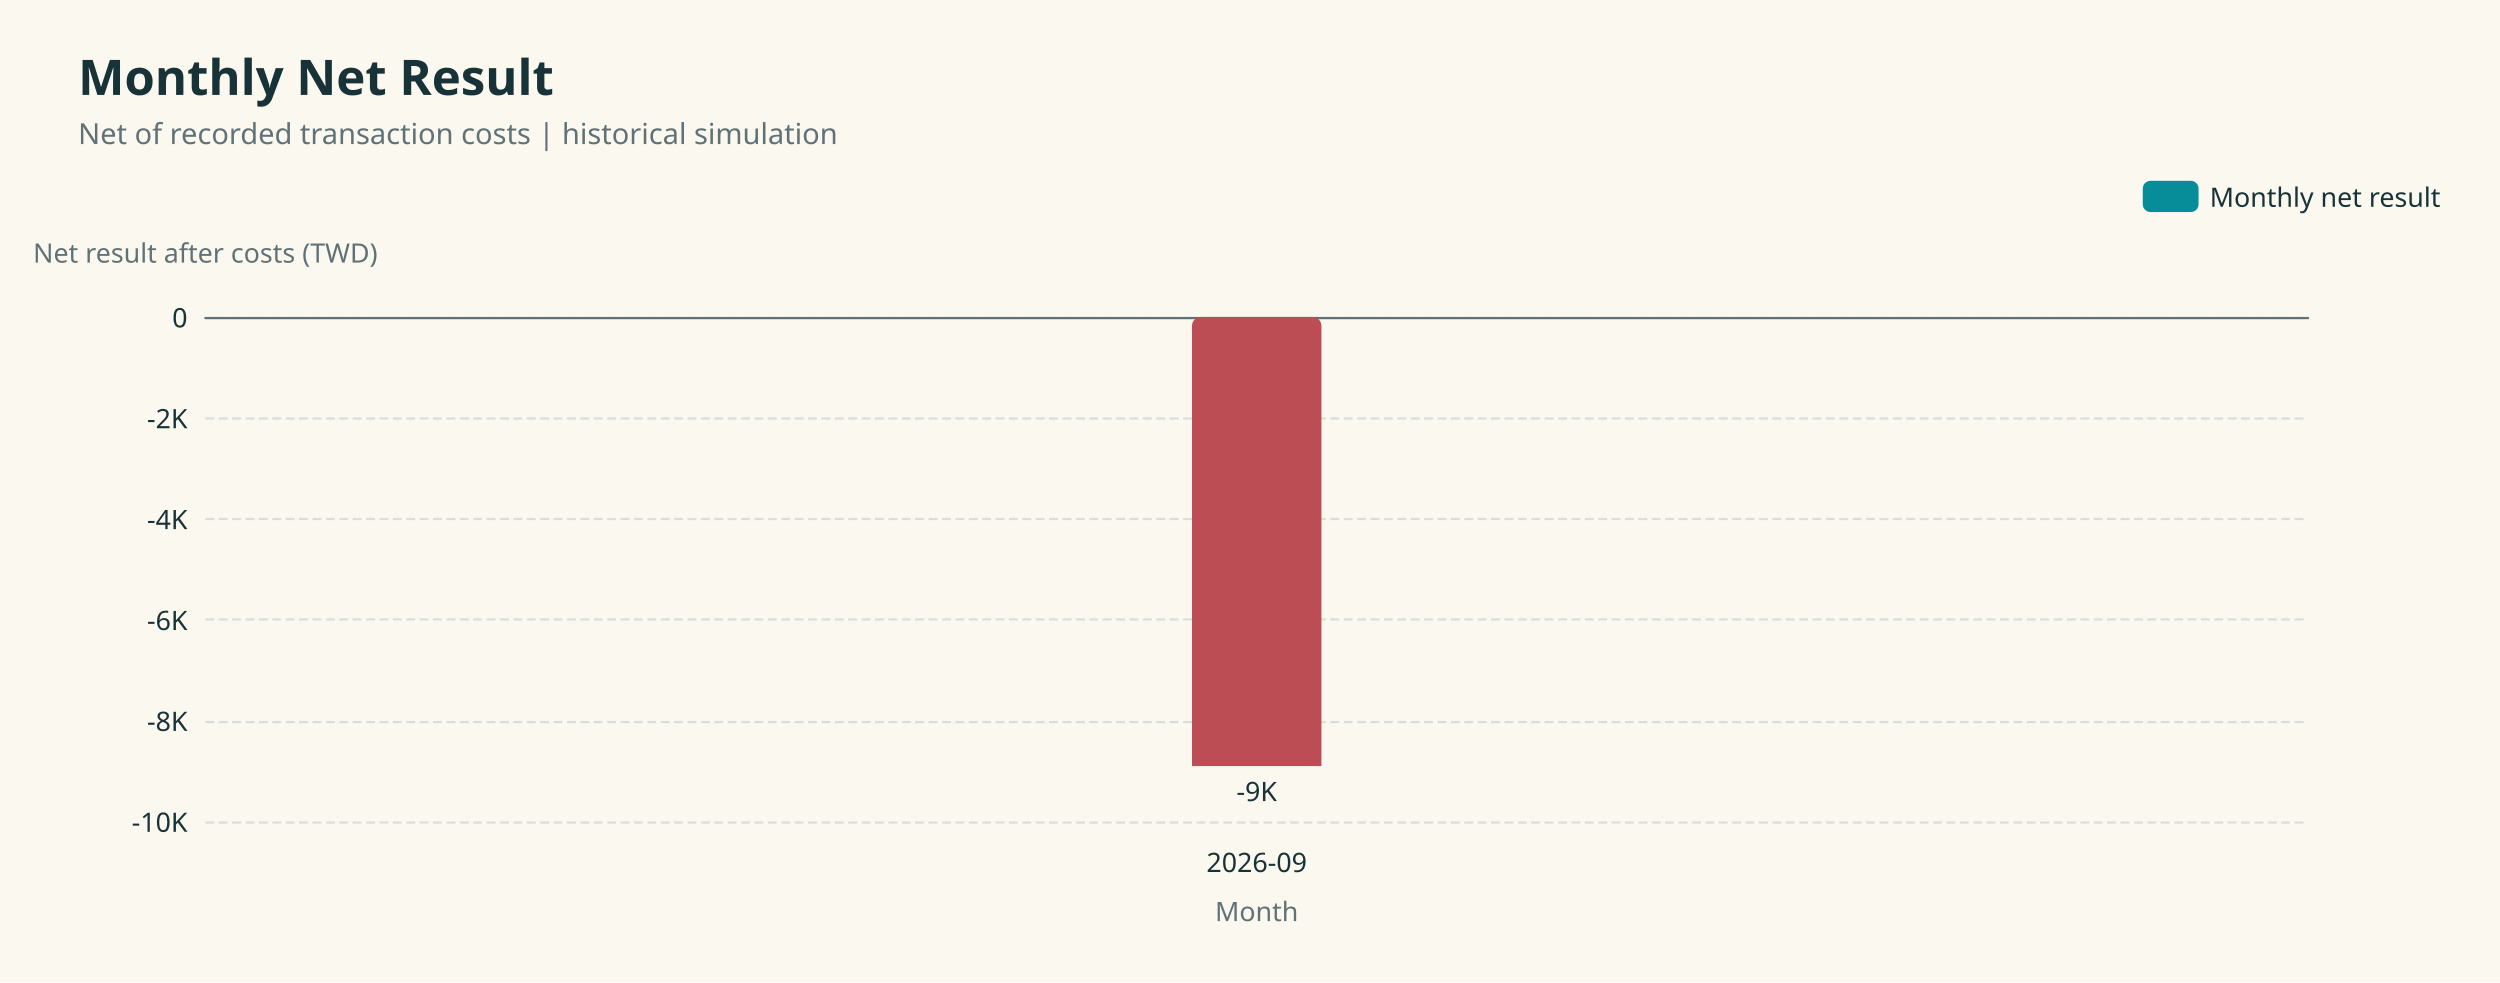
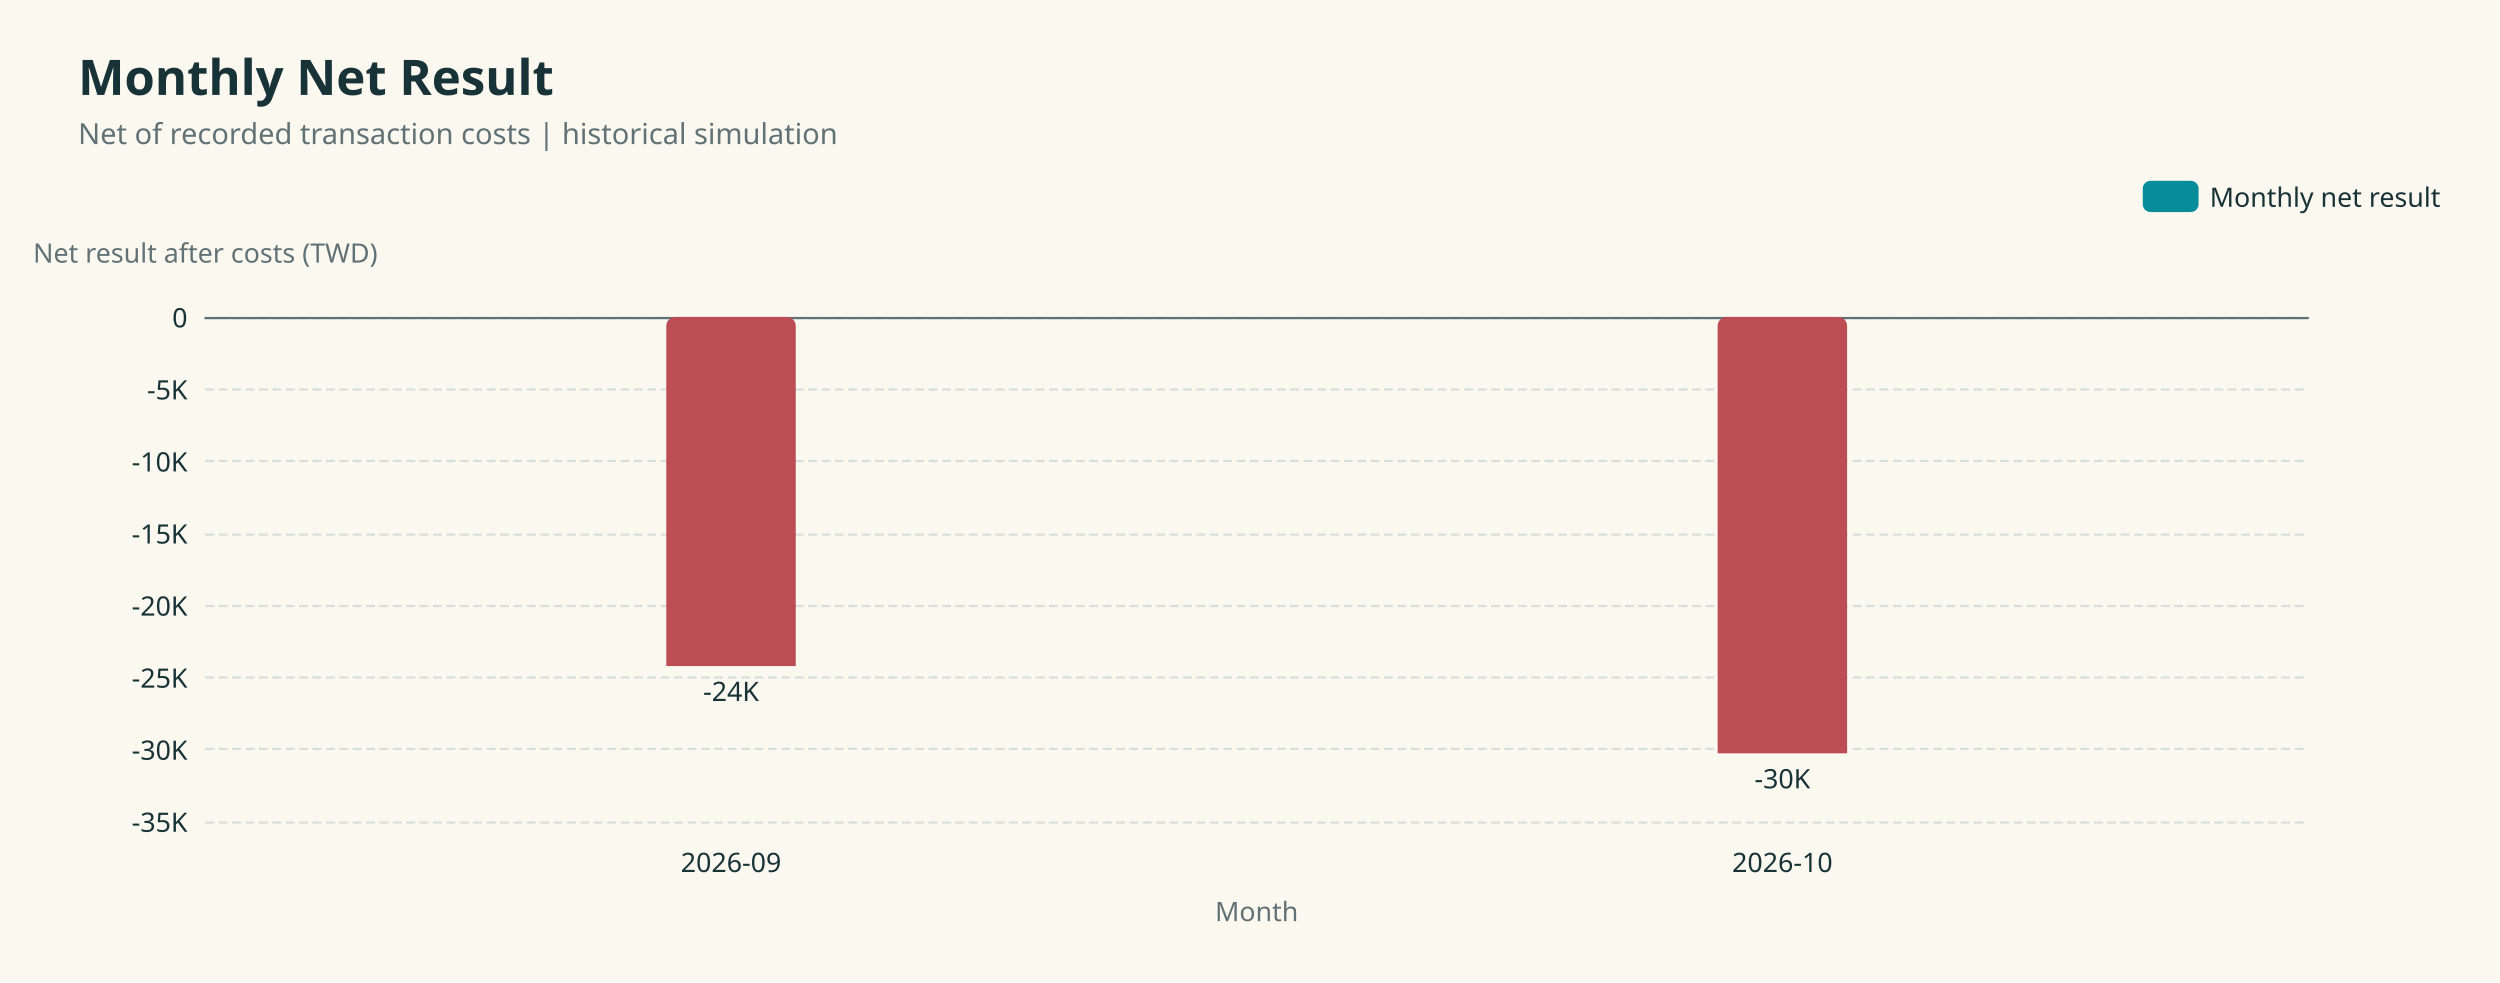
<svg xmlns="http://www.w3.org/2000/svg" width="1120" height="440" version="1.1" baseProfile="full" viewBox="0 0 1120 440">
  <rect width="1120" height="440" x="0" y="0" fill="#fbf8f0" />
  <path d="M92 368.5L1034 368.5" fill="none" pointer-events="visible" stroke="#d8dfda" stroke-dasharray="4,2" class="zr0-cls-0" />
-   <path d="M92 323.5L1034 323.5" fill="none" pointer-events="visible" stroke="#d8dfda" stroke-dasharray="4,2" class="zr0-cls-0" />
-   <path d="M92 277.5L1034 277.5" fill="none" pointer-events="visible" stroke="#d8dfda" stroke-dasharray="4,2" class="zr0-cls-0" />
-   <path d="M92 232.5L1034 232.5" fill="none" pointer-events="visible" stroke="#d8dfda" stroke-dasharray="4,2" class="zr0-cls-0" />
-   <path d="M92 187.5L1034 187.5" fill="none" pointer-events="visible" stroke="#d8dfda" stroke-dasharray="4,2" class="zr0-cls-0" />
+   <path d="M92 335.5L1034 335.5" fill="none" pointer-events="visible" stroke="#d8dfda" stroke-dasharray="4,2" class="zr0-cls-0" />
+   <path d="M92 303.5L1034 303.5" fill="none" pointer-events="visible" stroke="#d8dfda" stroke-dasharray="4,2" class="zr0-cls-0" />
+   <path d="M92 271.5L1034 271.5" fill="none" pointer-events="visible" stroke="#d8dfda" stroke-dasharray="4,2" class="zr0-cls-0" />
+   <path d="M92 239.5L1034 239.5" fill="none" pointer-events="visible" stroke="#d8dfda" stroke-dasharray="4,2" class="zr0-cls-0" />
+   <path d="M92 206.5L1034 206.5" fill="none" pointer-events="visible" stroke="#d8dfda" stroke-dasharray="4,2" class="zr0-cls-0" />
+   <path d="M92 174.5L1034 174.5" fill="none" pointer-events="visible" stroke="#d8dfda" stroke-dasharray="4,2" class="zr0-cls-0" />
  <path d="M92 142.5L1034 142.5" fill="none" pointer-events="visible" stroke="#d8dfda" stroke-dasharray="4,2" class="zr0-cls-0" />
  <text dominant-baseline="central" text-anchor="middle" style="font-size:12px;font-family:sans-serif;" xml:space="preserve" y="-14" transform="translate(92 127)" fill="#617276">Net result after costs (TWD)</text>
  <text dominant-baseline="central" text-anchor="middle" style="font-size:12px;font-family:sans-serif;" y="6" transform="translate(563 402)" fill="#617276">Month</text>
  <path d="M92 142.5L1034 142.5" fill="none" pointer-events="visible" stroke="#617276" stroke-linecap="round" class="zr0-cls-0" />
-   <text dominant-baseline="central" text-anchor="end" style="font-size:12px;font-family:sans-serif;" transform="translate(84 368)" fill="#183338">-10K</text>
-   <text dominant-baseline="central" text-anchor="end" style="font-size:12px;font-family:sans-serif;" transform="translate(84 322.8)" fill="#183338">-8K</text>
-   <text dominant-baseline="central" text-anchor="end" style="font-size:12px;font-family:sans-serif;" transform="translate(84 277.6)" fill="#183338">-6K</text>
-   <text dominant-baseline="central" text-anchor="end" style="font-size:12px;font-family:sans-serif;" transform="translate(84 232.4)" fill="#183338">-4K</text>
-   <text dominant-baseline="central" text-anchor="end" style="font-size:12px;font-family:sans-serif;" transform="translate(84 187.2)" fill="#183338">-2K</text>
+   <text dominant-baseline="central" text-anchor="end" style="font-size:12px;font-family:sans-serif;" transform="translate(84 368)" fill="#183338">-35K</text>
+   <text dominant-baseline="central" text-anchor="end" style="font-size:12px;font-family:sans-serif;" transform="translate(84 335.7143)" fill="#183338">-30K</text>
+   <text dominant-baseline="central" text-anchor="end" style="font-size:12px;font-family:sans-serif;" transform="translate(84 303.4286)" fill="#183338">-25K</text>
+   <text dominant-baseline="central" text-anchor="end" style="font-size:12px;font-family:sans-serif;" transform="translate(84 271.1429)" fill="#183338">-20K</text>
+   <text dominant-baseline="central" text-anchor="end" style="font-size:12px;font-family:sans-serif;" transform="translate(84 238.8571)" fill="#183338">-15K</text>
+   <text dominant-baseline="central" text-anchor="end" style="font-size:12px;font-family:sans-serif;" transform="translate(84 206.5714)" fill="#183338">-10K</text>
+   <text dominant-baseline="central" text-anchor="end" style="font-size:12px;font-family:sans-serif;" transform="translate(84 174.2857)" fill="#183338">-5K</text>
  <text dominant-baseline="central" text-anchor="end" style="font-size:12px;font-family:sans-serif;" transform="translate(84 142)" fill="#183338">0</text>
-   <text dominant-baseline="central" text-anchor="middle" style="font-size:12px;font-family:sans-serif;" y="6" transform="translate(563 380)" fill="#183338">2026-09</text>
-   <path d="M538 142L588 142A4 4 0 0 1 592 146L592 343.2L534 343.2L534 146A4 4 0 0 1 538 142Z" fill="#bc4d55" ecmeta_series_index="0" ecmeta_data_index="0" ecmeta_ssr_type="chart" class="zr0-cls-1" />
-   <text dominant-baseline="central" text-anchor="middle" style="font-size:12px;font-family:sans-serif;" y="6" transform="translate(563 348.2236)" fill="#183338">-9K</text>
+   <text dominant-baseline="central" text-anchor="middle" style="font-size:12px;font-family:sans-serif;" y="6" transform="translate(327.5 380)" fill="#183338">2026-09</text>
+   <text dominant-baseline="central" text-anchor="middle" style="font-size:12px;font-family:sans-serif;" y="6" transform="translate(798.5 380)" fill="#183338">2026-10</text>
+   <path d="M302.5 142L352.5 142A4 4 0 0 1 356.5 146L356.5 298.4L298.5 298.4L298.5 146A4 4 0 0 1 302.5 142Z" fill="#bc4d55" ecmeta_series_index="0" ecmeta_data_index="0" ecmeta_ssr_type="chart" class="zr0-cls-1" />
+   <path d="M773.5 142L823.5 142A4 4 0 0 1 827.5 146L827.5 337.5L769.5 337.5L769.5 146A4 4 0 0 1 773.5 142Z" fill="#bc4d55" ecmeta_series_index="0" ecmeta_data_index="1" ecmeta_ssr_type="chart" class="zr0-cls-1" />
+   <text dominant-baseline="central" text-anchor="middle" style="font-size:12px;font-family:sans-serif;" y="6" transform="translate(327.5 303.3837)" fill="#183338">-24K</text>
+   <text dominant-baseline="central" text-anchor="middle" style="font-size:12px;font-family:sans-serif;" y="6" transform="translate(798.5 342.5091)" fill="#183338">-30K</text>
  <path d="M-5 -5l135 0l0 24l-135 0Z" transform="translate(959.96 81)" fill="rgb(0,0,0)" fill-opacity="0" stroke="#b7b9be" stroke-width="0" class="zr0-cls-0" />
  <path d="M3.5 0L21.5 0A3.5 3.5 0 0 1 25 3.5L25 10.5A3.5 3.5 0 0 1 21.5 14L3.5 14A3.5 3.5 0 0 1 0 10.5L0 3.5A3.5 3.5 0 0 1 3.5 0Z" transform="translate(959.96 81)" fill="#078c9a" ecmeta_series_index="0" ecmeta_data_index="0" ecmeta_ssr_type="legend" ecmeta_silent="true" class="zr0-cls-0" />
  <text dominant-baseline="central" text-anchor="start" style="font-size:12px;font-family:sans-serif;" xml:space="preserve" x="30" y="7" transform="translate(959.96 81)" fill="#183338">Monthly net result</text>
  <path d="M0 0l125 0l0 14l-125 0Z" transform="translate(959.96 81)" fill="none" pointer-events="visible" ecmeta_series_index="0" ecmeta_data_index="0" ecmeta_ssr_type="legend" class="zr0-cls-2" />
  <path d="M-5 -5l325.8 0l0 53l-325.8 0Z" transform="translate(35 23)" fill="rgb(0,0,0)" fill-opacity="0" stroke="#3c3c41" stroke-width="0" class="zr0-cls-0" />
  <text dominant-baseline="central" text-anchor="start" style="font-size:22px;font-family:sans-serif;font-weight:700;" xml:space="preserve" y="11" transform="translate(35 23)" fill="#183338">Monthly Net Result</text>
  <text dominant-baseline="central" text-anchor="start" style="font-size:13px;font-family:sans-serif;" xml:space="preserve" y="36.5" transform="translate(35 23)" fill="#617276">Net of recorded transaction costs | historical simulation</text>
  <style>
.zr0-cls-0:hover {
pointer-events:none;
}
.zr0-cls-1:hover {
cursor:pointer;
fill:rgba(206,84,93,1);
}
.zr0-cls-2:hover {
cursor:pointer;
fill:rgba(0,0,0,0);
}



</style>
</svg>
